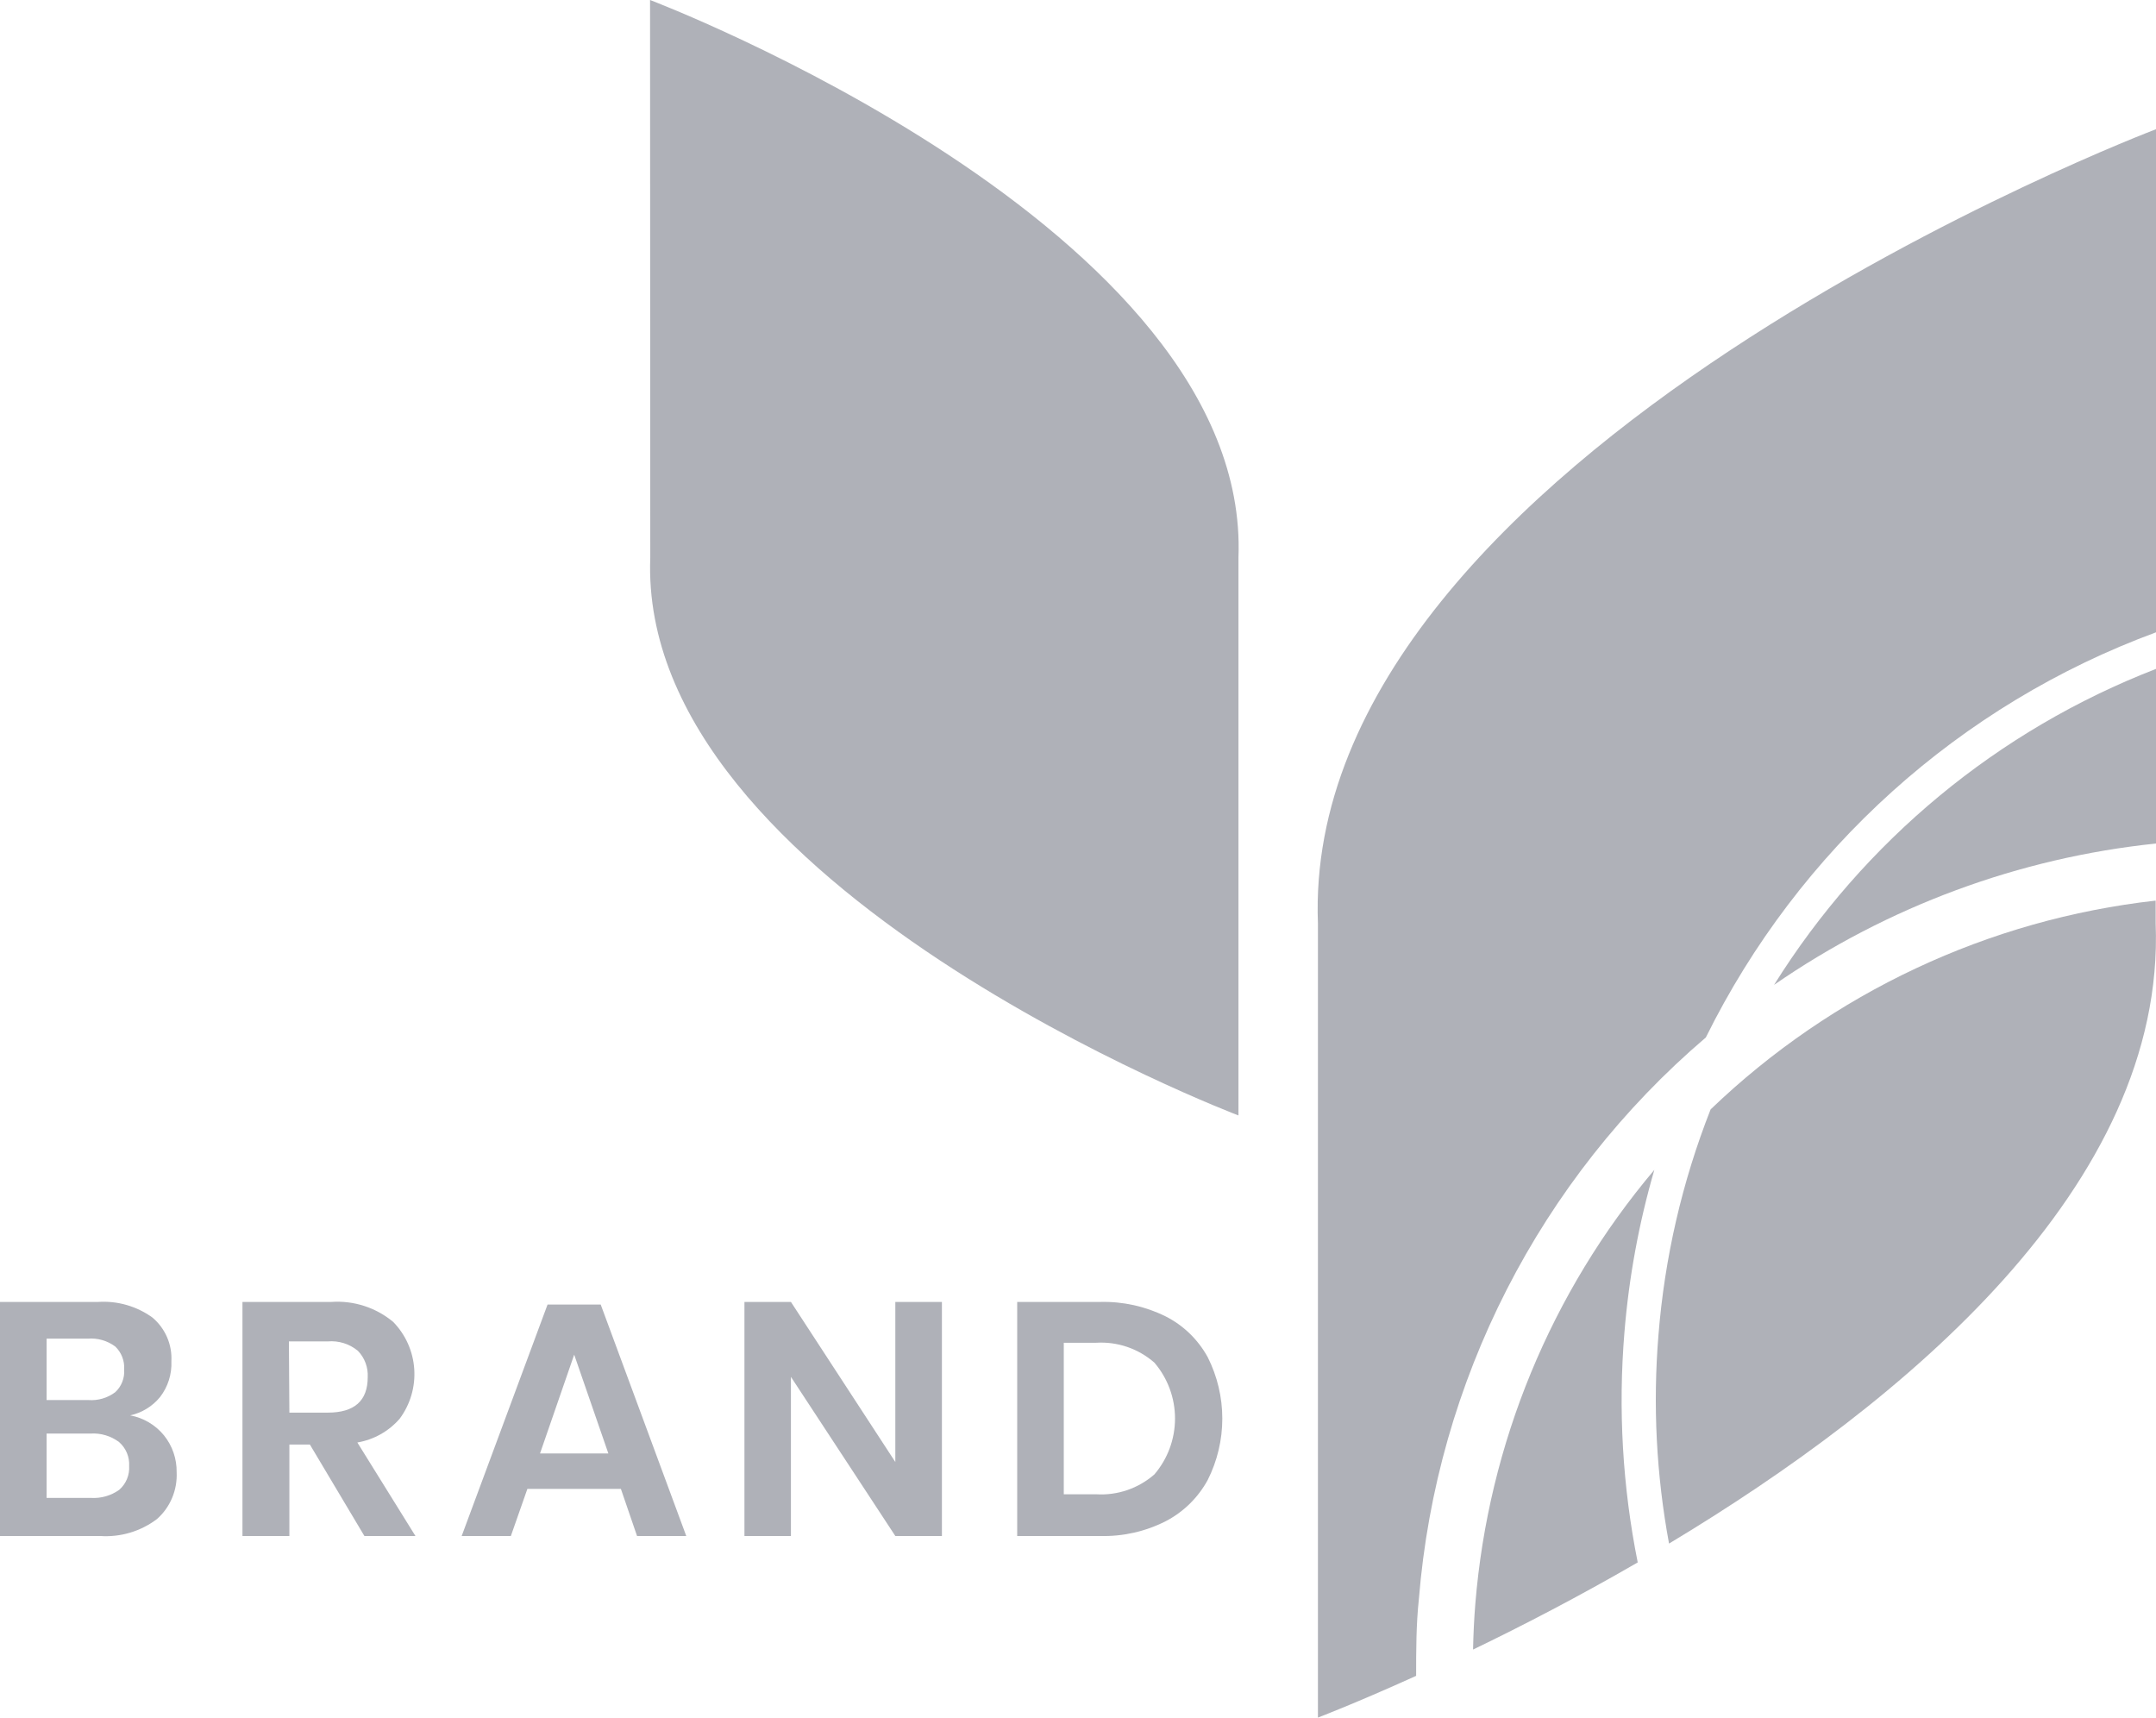
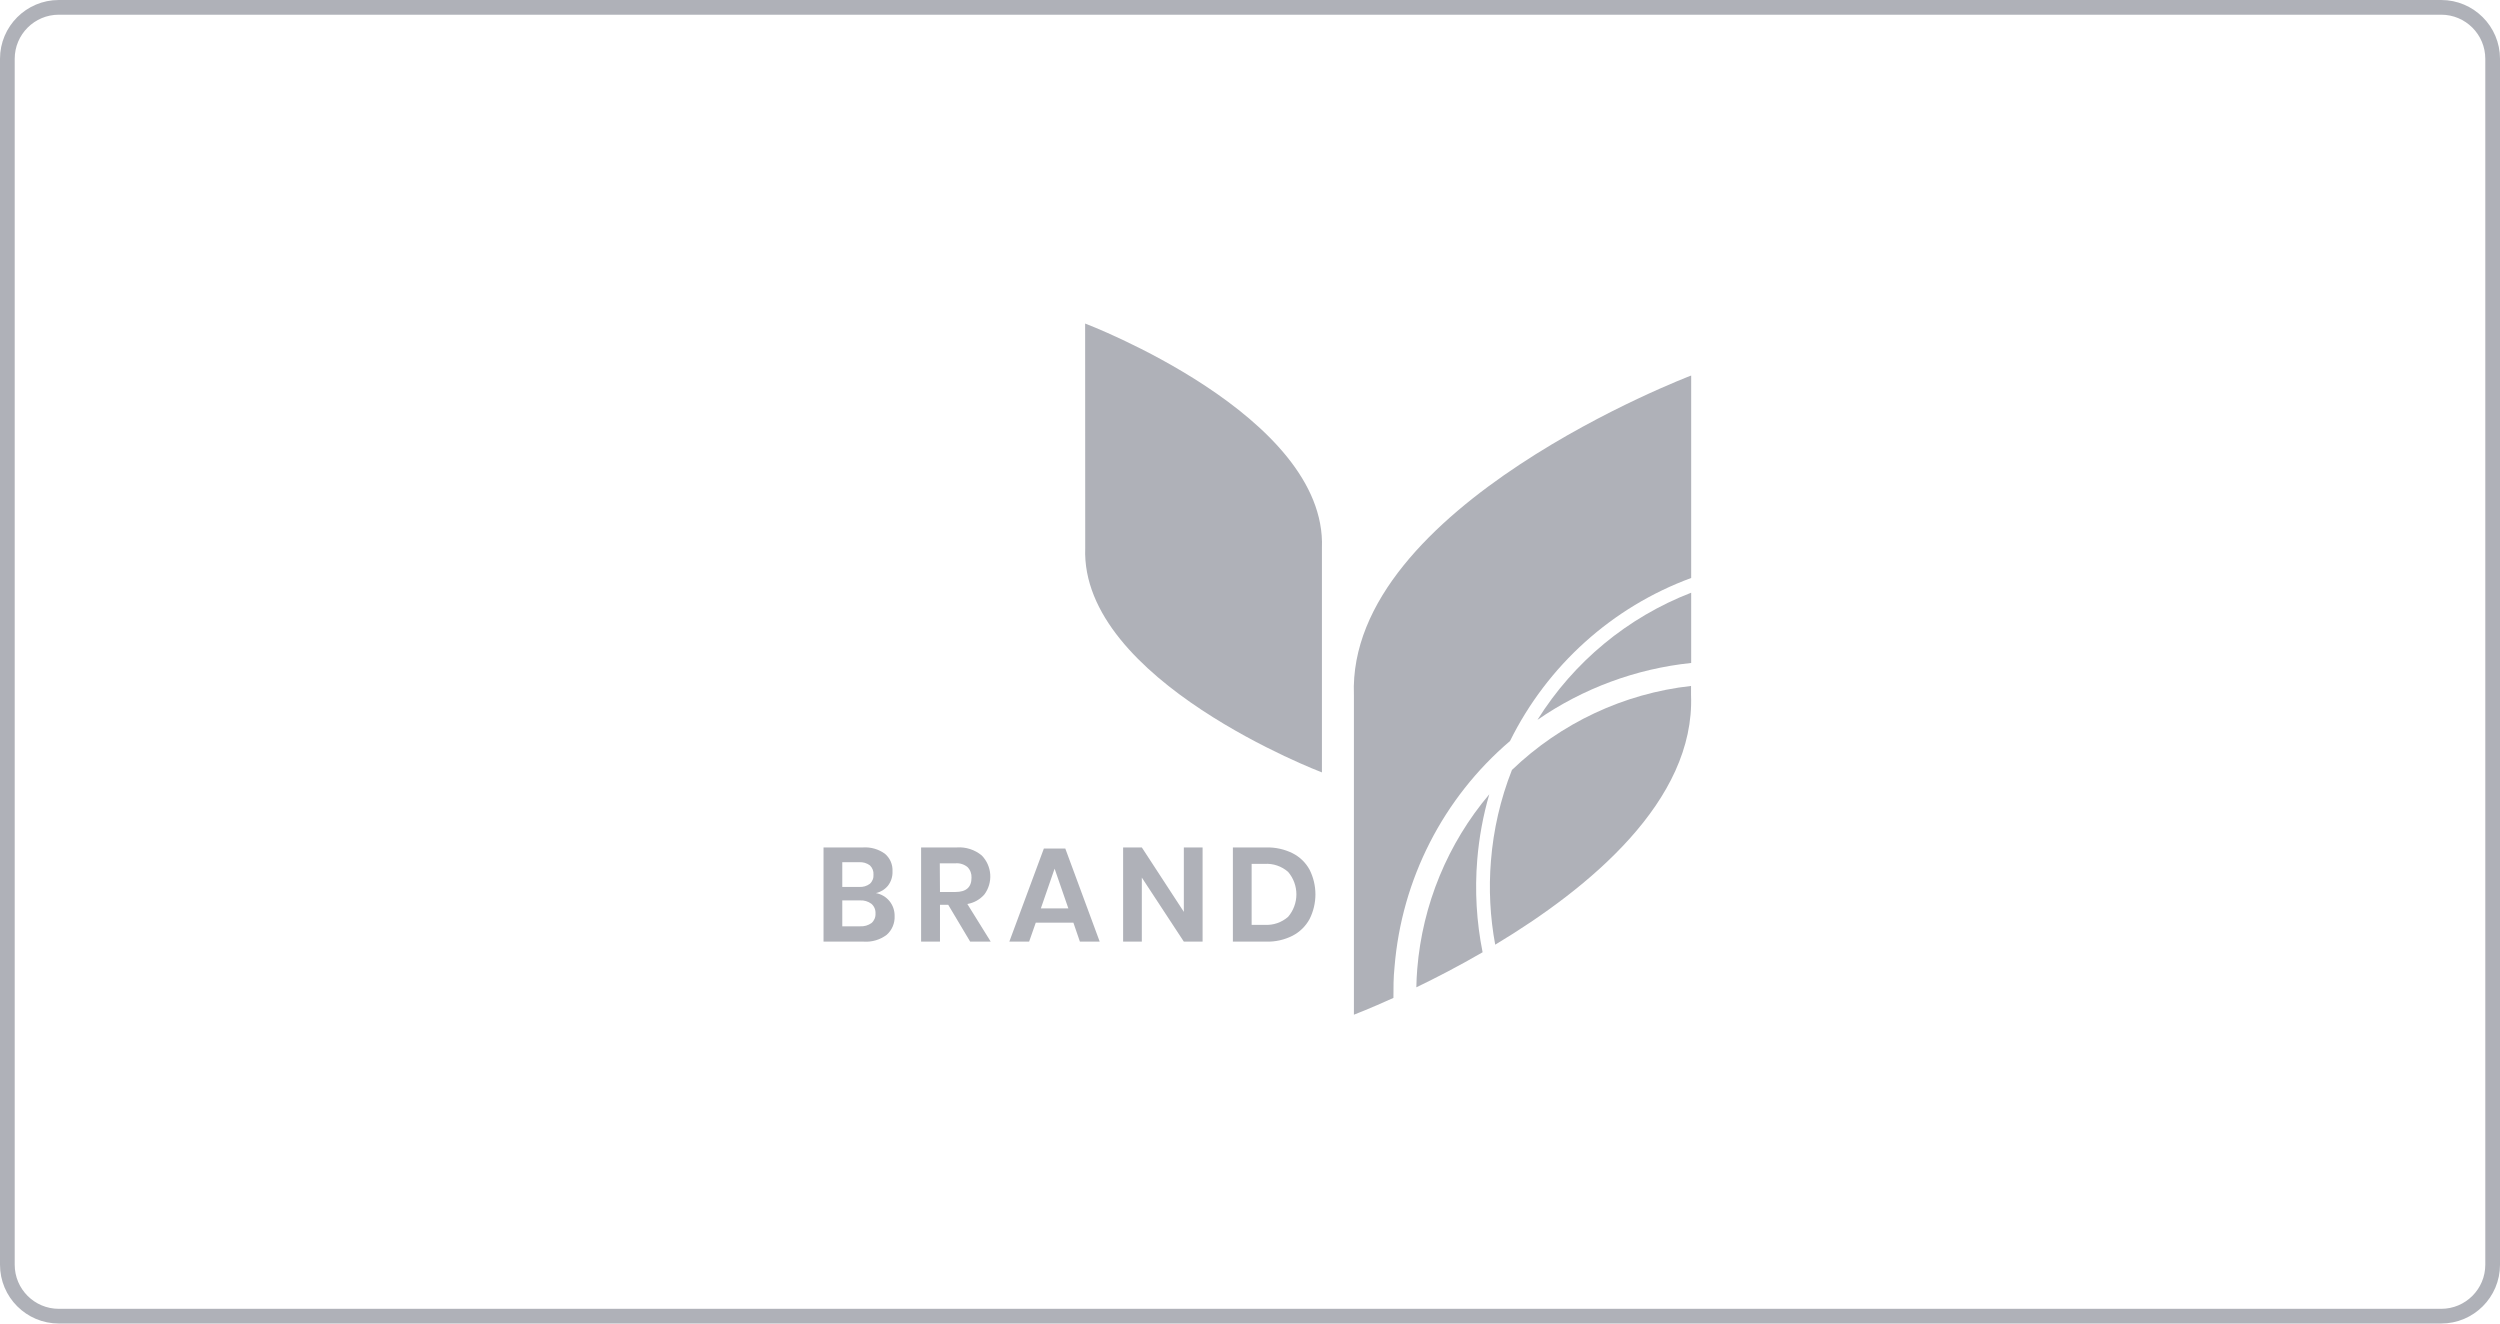
- <svg xmlns="http://www.w3.org/2000/svg" width="59" height="47" viewBox="0 0 59 47" fill="none">
-   <path d="M4.488 39.278C4.718 39.563 4.84 39.921 4.834 40.288C4.845 40.528 4.803 40.767 4.71 40.988C4.618 41.209 4.477 41.406 4.298 41.565C3.851 41.904 3.298 42.069 2.739 42.031H0V35.626H2.683C3.213 35.591 3.738 35.741 4.17 36.052C4.343 36.197 4.48 36.381 4.571 36.589C4.661 36.797 4.702 37.023 4.69 37.25C4.706 37.603 4.595 37.951 4.379 38.23C4.17 38.484 3.883 38.66 3.562 38.73C3.925 38.797 4.254 38.991 4.488 39.278ZM1.275 38.311H2.421C2.682 38.33 2.941 38.255 3.151 38.098C3.237 38.02 3.304 37.922 3.346 37.814C3.389 37.706 3.406 37.589 3.397 37.472C3.405 37.356 3.387 37.24 3.345 37.132C3.303 37.024 3.238 36.926 3.154 36.846C2.938 36.685 2.671 36.609 2.403 36.631H1.275V38.311ZM3.263 40.767C3.355 40.687 3.427 40.586 3.474 40.474C3.521 40.361 3.542 40.238 3.534 40.116C3.541 39.993 3.52 39.869 3.472 39.755C3.423 39.641 3.35 39.54 3.257 39.459C3.032 39.292 2.756 39.21 2.478 39.228H1.275V40.989H2.493C2.767 41.005 3.039 40.927 3.263 40.767Z" fill="#AFB1B8" />
-   <path d="M9.972 42.031L8.48 39.528H7.919V42.031H6.635V35.626H9.066C9.678 35.583 10.284 35.778 10.758 36.171C11.098 36.518 11.303 36.976 11.336 37.462C11.369 37.948 11.228 38.43 10.938 38.821C10.639 39.166 10.229 39.396 9.779 39.472L11.369 42.031H9.972ZM7.919 38.655H8.969C9.698 38.655 10.063 38.332 10.063 37.685C10.07 37.553 10.05 37.421 10.004 37.297C9.958 37.173 9.887 37.06 9.795 36.965C9.564 36.773 9.268 36.68 8.969 36.706H7.906L7.919 38.655Z" fill="#AFB1B8" />
-   <path d="M16.991 40.742H14.432L13.98 42.031H12.634L14.984 35.698H16.439L18.78 42.031H17.433L16.991 40.742ZM16.648 39.772L15.713 37.069L14.778 39.772H16.648Z" fill="#AFB1B8" />
-   <path d="M25.776 42.031H24.501L21.644 37.676V42.031H20.372V35.626H21.644L24.501 40.007V35.626H25.776V42.031Z" fill="#AFB1B8" />
-   <path d="M33.05 40.498C32.786 40.982 32.385 41.375 31.897 41.628C31.342 41.909 30.726 42.048 30.105 42.031H27.836V35.626H30.105C30.725 35.61 31.34 35.745 31.897 36.021C32.385 36.267 32.786 36.657 33.05 37.138C33.312 37.658 33.449 38.234 33.449 38.818C33.449 39.402 33.312 39.977 33.05 40.498ZM31.591 40.345C31.955 39.919 32.155 39.377 32.155 38.816C32.155 38.255 31.955 37.713 31.591 37.288C31.151 36.902 30.578 36.707 29.996 36.743H29.111V40.889H29.996C30.578 40.926 31.151 40.73 31.591 40.345Z" fill="#AFB1B8" />
-   <path d="M17.789 0C17.789 0 34.24 6.236 33.891 15.26V30.523C33.891 30.523 17.452 24.284 17.795 15.26L17.789 0Z" fill="#AFB1B8" />
-   <path d="M48.548 26.95C51.655 24.803 55.248 23.473 59 23.082V18.304C54.677 19.977 51.01 23.01 48.548 26.95Z" fill="#AFB1B8" />
-   <path d="M46.681 28.389C49.224 23.248 53.633 19.28 59 17.303V3.536C59 3.536 35.571 12.419 36.066 25.269V47C36.066 47 37.11 46.602 38.753 45.858C38.753 45.163 38.753 44.462 38.828 43.758C39.312 37.792 42.137 32.264 46.681 28.389Z" fill="#AFB1B8" />
-   <path d="M44.453 36.462C44.576 34.955 44.85 33.464 45.272 32.012C42.443 35.359 40.73 39.512 40.373 43.887C40.339 44.3 40.32 44.713 40.311 45.138C41.642 44.497 43.19 43.696 44.817 42.754C44.402 40.684 44.279 38.566 44.453 36.462Z" fill="#AFB1B8" />
-   <path d="M45.384 36.54C45.228 38.444 45.326 40.36 45.674 42.238C52.075 38.392 59.268 32.45 58.991 25.269V24.644C54.417 25.157 50.138 27.165 46.812 30.357C46.033 32.335 45.552 34.419 45.384 36.54Z" fill="#AFB1B8" />
+ <svg xmlns="http://www.w3.org/2000/svg" width="170" height="90" viewBox="0 0 170 90" fill="none">
+   <rect x="0.5" y="0.5" width="169" height="89" rx="3.5" stroke="#AFB1B8" />
+   <path d="M60.488 61.278C60.718 61.563 60.84 61.921 60.834 62.288C60.845 62.528 60.803 62.767 60.71 62.988C60.618 63.209 60.477 63.406 60.297 63.565C59.851 63.904 59.298 64.069 58.739 64.031H56V57.626H58.683C59.213 57.591 59.738 57.741 60.17 58.052C60.343 58.197 60.48 58.381 60.571 58.589C60.661 58.797 60.702 59.023 60.69 59.25C60.706 59.603 60.595 59.951 60.379 60.23C60.17 60.484 59.883 60.66 59.562 60.73C59.925 60.797 60.254 60.991 60.488 61.278ZM57.275 60.311H58.422C58.682 60.33 58.941 60.255 59.151 60.098C59.237 60.02 59.304 59.922 59.346 59.814C59.389 59.706 59.406 59.589 59.397 59.472C59.405 59.356 59.387 59.24 59.345 59.132C59.303 59.024 59.238 58.926 59.154 58.846C58.938 58.685 58.671 58.609 58.403 58.631H57.275V60.311ZM59.263 62.767C59.355 62.687 59.427 62.586 59.474 62.474C59.521 62.361 59.542 62.238 59.534 62.116C59.541 61.993 59.52 61.869 59.472 61.755C59.423 61.641 59.35 61.54 59.257 61.459C59.032 61.292 58.756 61.21 58.478 61.228H57.275V62.989H58.493C58.767 63.005 59.039 62.927 59.263 62.767Z" fill="#AFB1B8" />
+   <path d="M65.972 64.031L64.48 61.528H63.919V64.031H62.635V57.626H65.066C65.678 57.583 66.284 57.778 66.758 58.171C67.098 58.518 67.302 58.976 67.336 59.462C67.369 59.948 67.228 60.43 66.939 60.821C66.639 61.166 66.229 61.396 65.779 61.472L67.369 64.031H65.972ZM63.919 60.655H64.969C65.698 60.655 66.063 60.332 66.063 59.685C66.07 59.553 66.05 59.421 66.004 59.297C65.958 59.173 65.887 59.06 65.795 58.965C65.564 58.773 65.268 58.68 64.969 58.706H63.906L63.919 60.655Z" fill="#AFB1B8" />
+   <path d="M72.991 62.742H70.432L69.98 64.031H68.634L70.984 57.698H72.439L74.78 64.031H73.433L72.991 62.742ZM72.648 61.772L71.713 59.069L70.778 61.772H72.648Z" fill="#AFB1B8" />
+   <path d="M81.776 64.031H80.501L77.644 59.676V64.031H76.372V57.626H77.644L80.501 62.007V57.626H81.776V64.031Z" fill="#AFB1B8" />
+   <path d="M89.05 62.498C88.786 62.982 88.385 63.375 87.897 63.628C87.342 63.909 86.726 64.048 86.105 64.031H83.836V57.626H86.105C86.725 57.61 87.34 57.745 87.897 58.021C88.385 58.267 88.787 58.657 89.05 59.138C89.312 59.658 89.449 60.234 89.449 60.818C89.449 61.402 89.312 61.977 89.05 62.498ZM87.591 62.345C87.955 61.919 88.155 61.377 88.155 60.816C88.155 60.255 87.955 59.713 87.591 59.288C87.151 58.902 86.578 58.707 85.996 58.743H85.111V62.889H85.996C86.578 62.926 87.151 62.73 87.591 62.345Z" fill="#AFB1B8" />
+   <path d="M73.789 22C73.789 22 90.24 28.236 89.891 37.26V52.523C89.891 52.523 73.452 46.284 73.795 37.26L73.789 22Z" fill="#AFB1B8" />
+   <path d="M104.548 48.95C107.655 46.803 111.249 45.473 115 45.082V40.304C110.677 41.977 107.01 45.01 104.548 48.95Z" fill="#AFB1B8" />
+   <path d="M102.681 50.389C105.224 45.248 109.633 41.28 115 39.303V25.536C115 25.536 91.571 34.419 92.066 47.269V69C92.066 69 93.11 68.603 94.753 67.858C94.753 67.163 94.753 66.462 94.828 65.758C95.312 59.792 98.137 54.264 102.681 50.389Z" fill="#AFB1B8" />
+   <path d="M100.453 58.462C100.576 56.955 100.85 55.464 101.272 54.012C98.443 57.359 96.73 61.512 96.373 65.887C96.339 66.3 96.32 66.713 96.311 67.138C97.641 66.497 99.19 65.696 100.817 64.754C100.402 62.684 100.279 60.566 100.453 58.462Z" fill="#AFB1B8" />
+   <path d="M101.384 58.54C101.228 60.444 101.326 62.36 101.674 64.238C108.075 60.392 115.268 54.45 114.991 47.269V46.644C110.417 47.157 106.138 49.165 102.812 52.357C102.033 54.335 101.552 56.419 101.384 58.54Z" fill="#AFB1B8" />
</svg>
